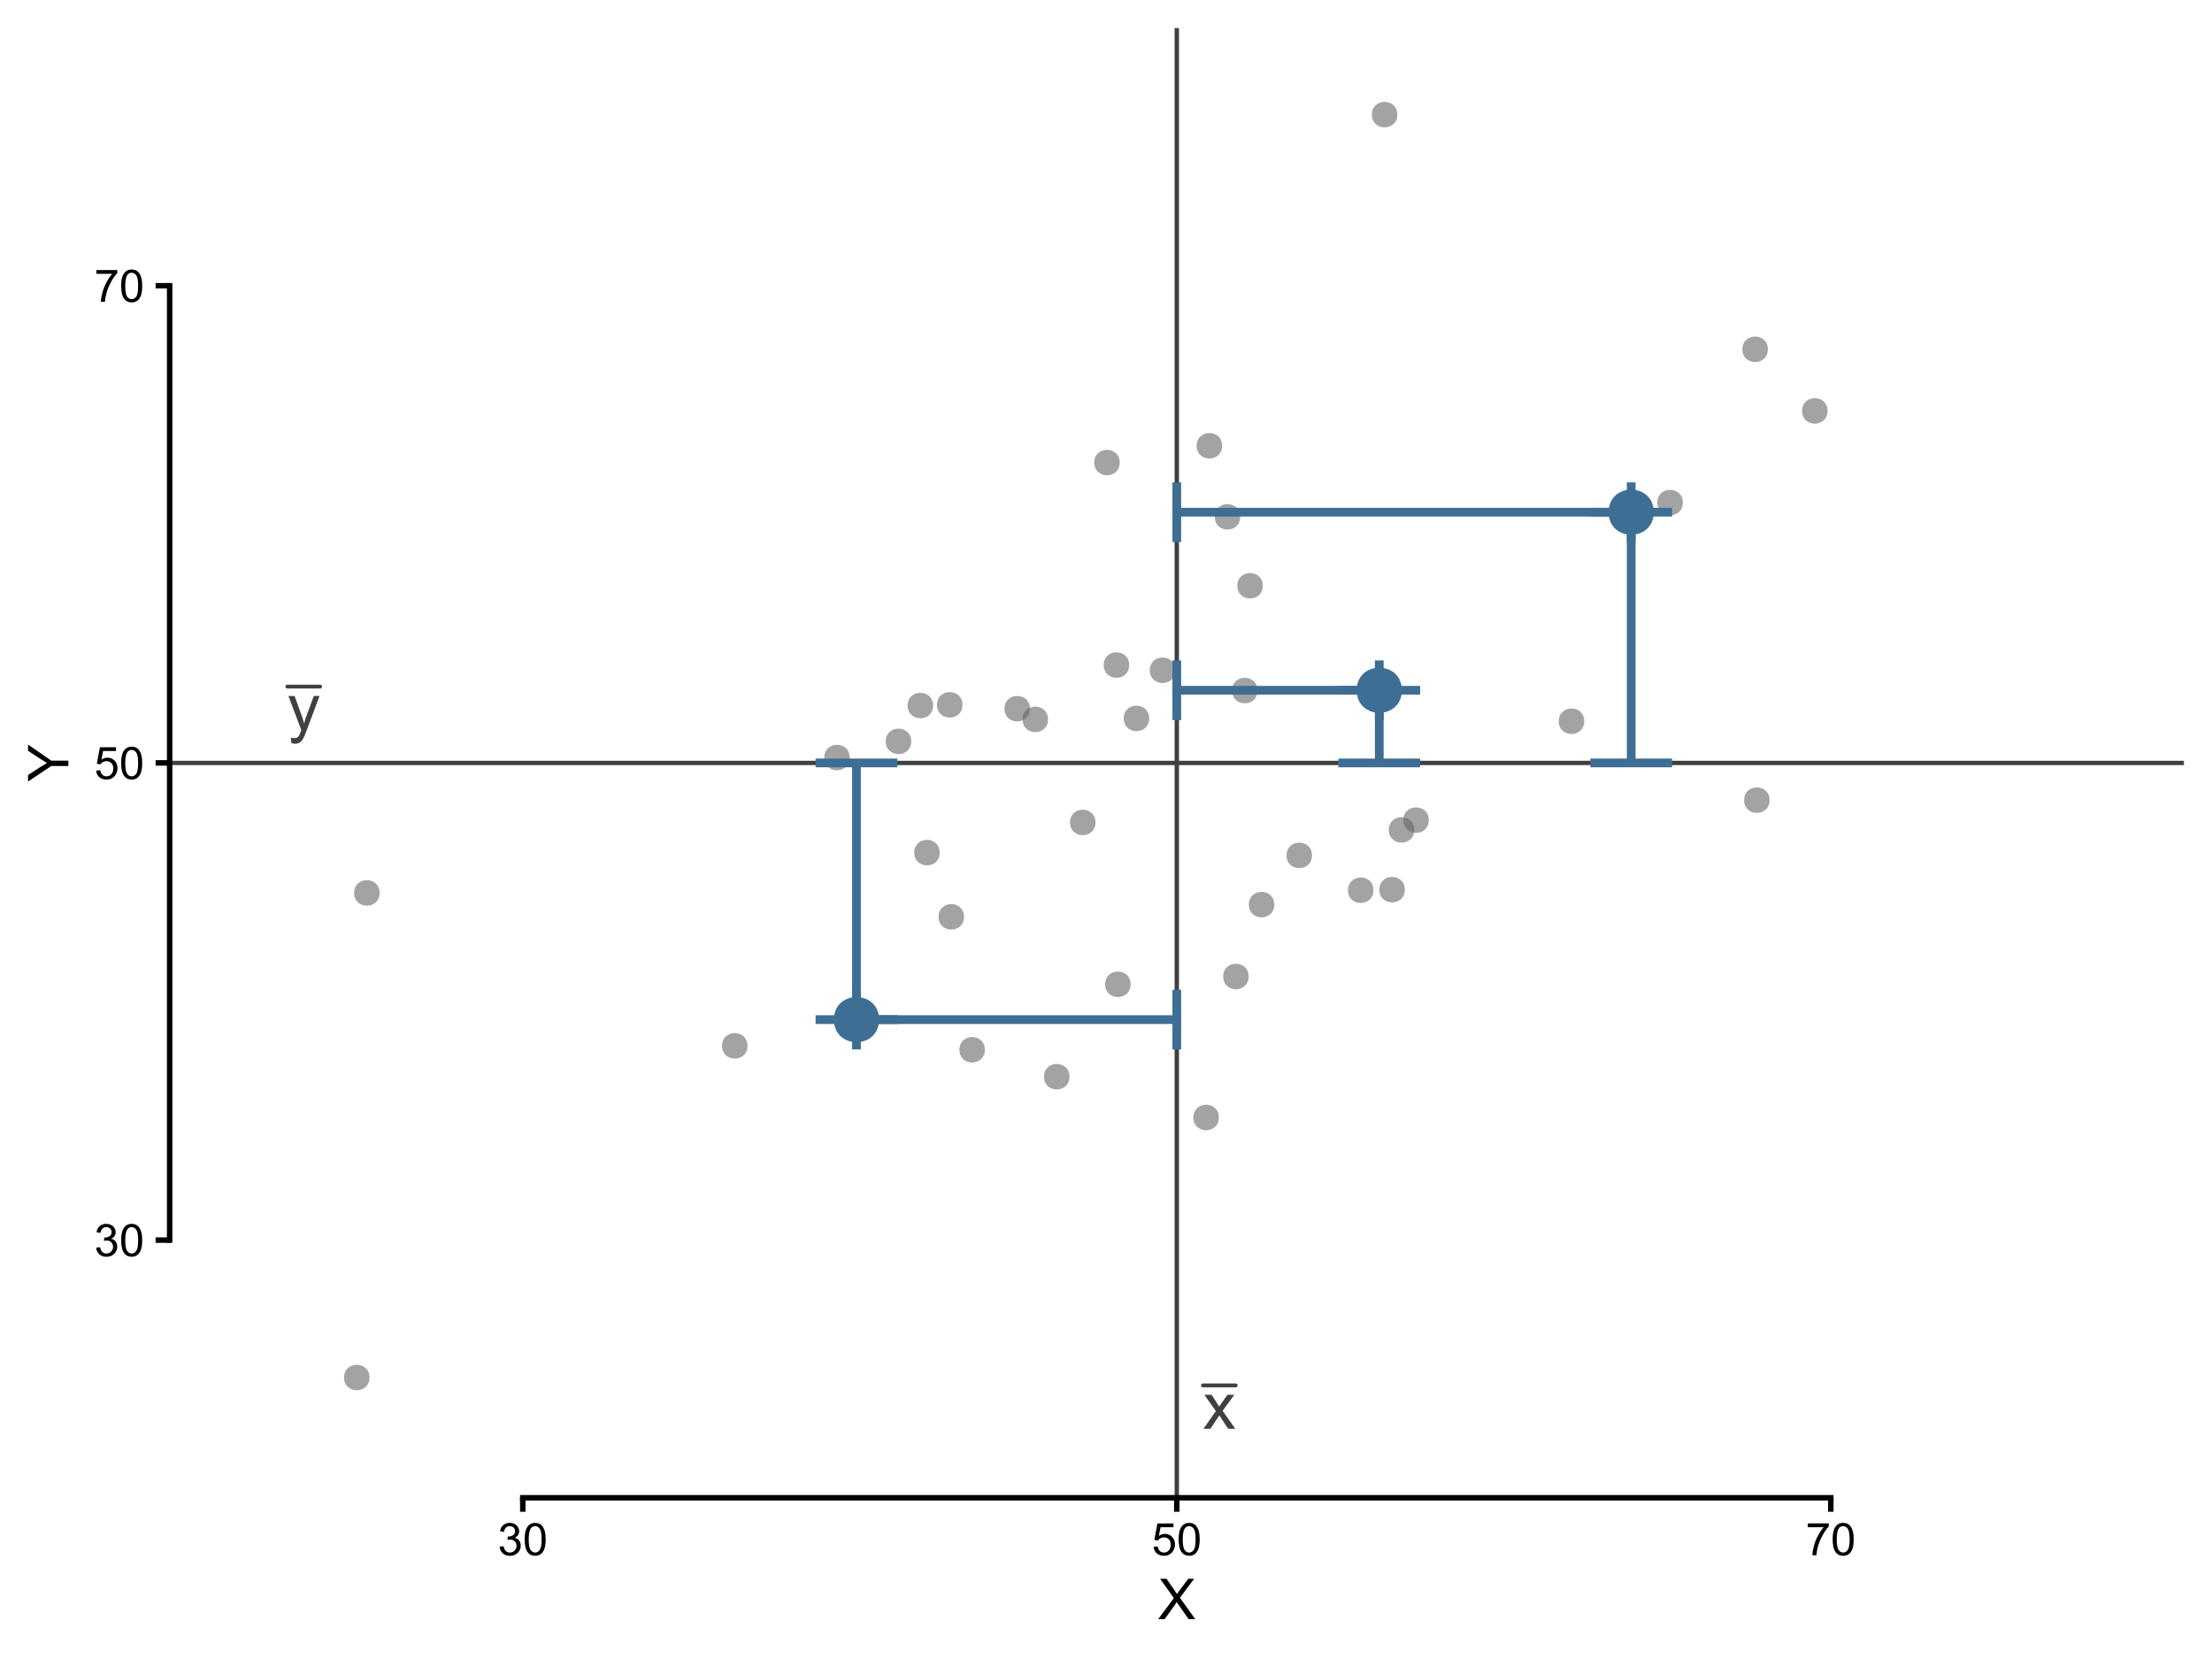
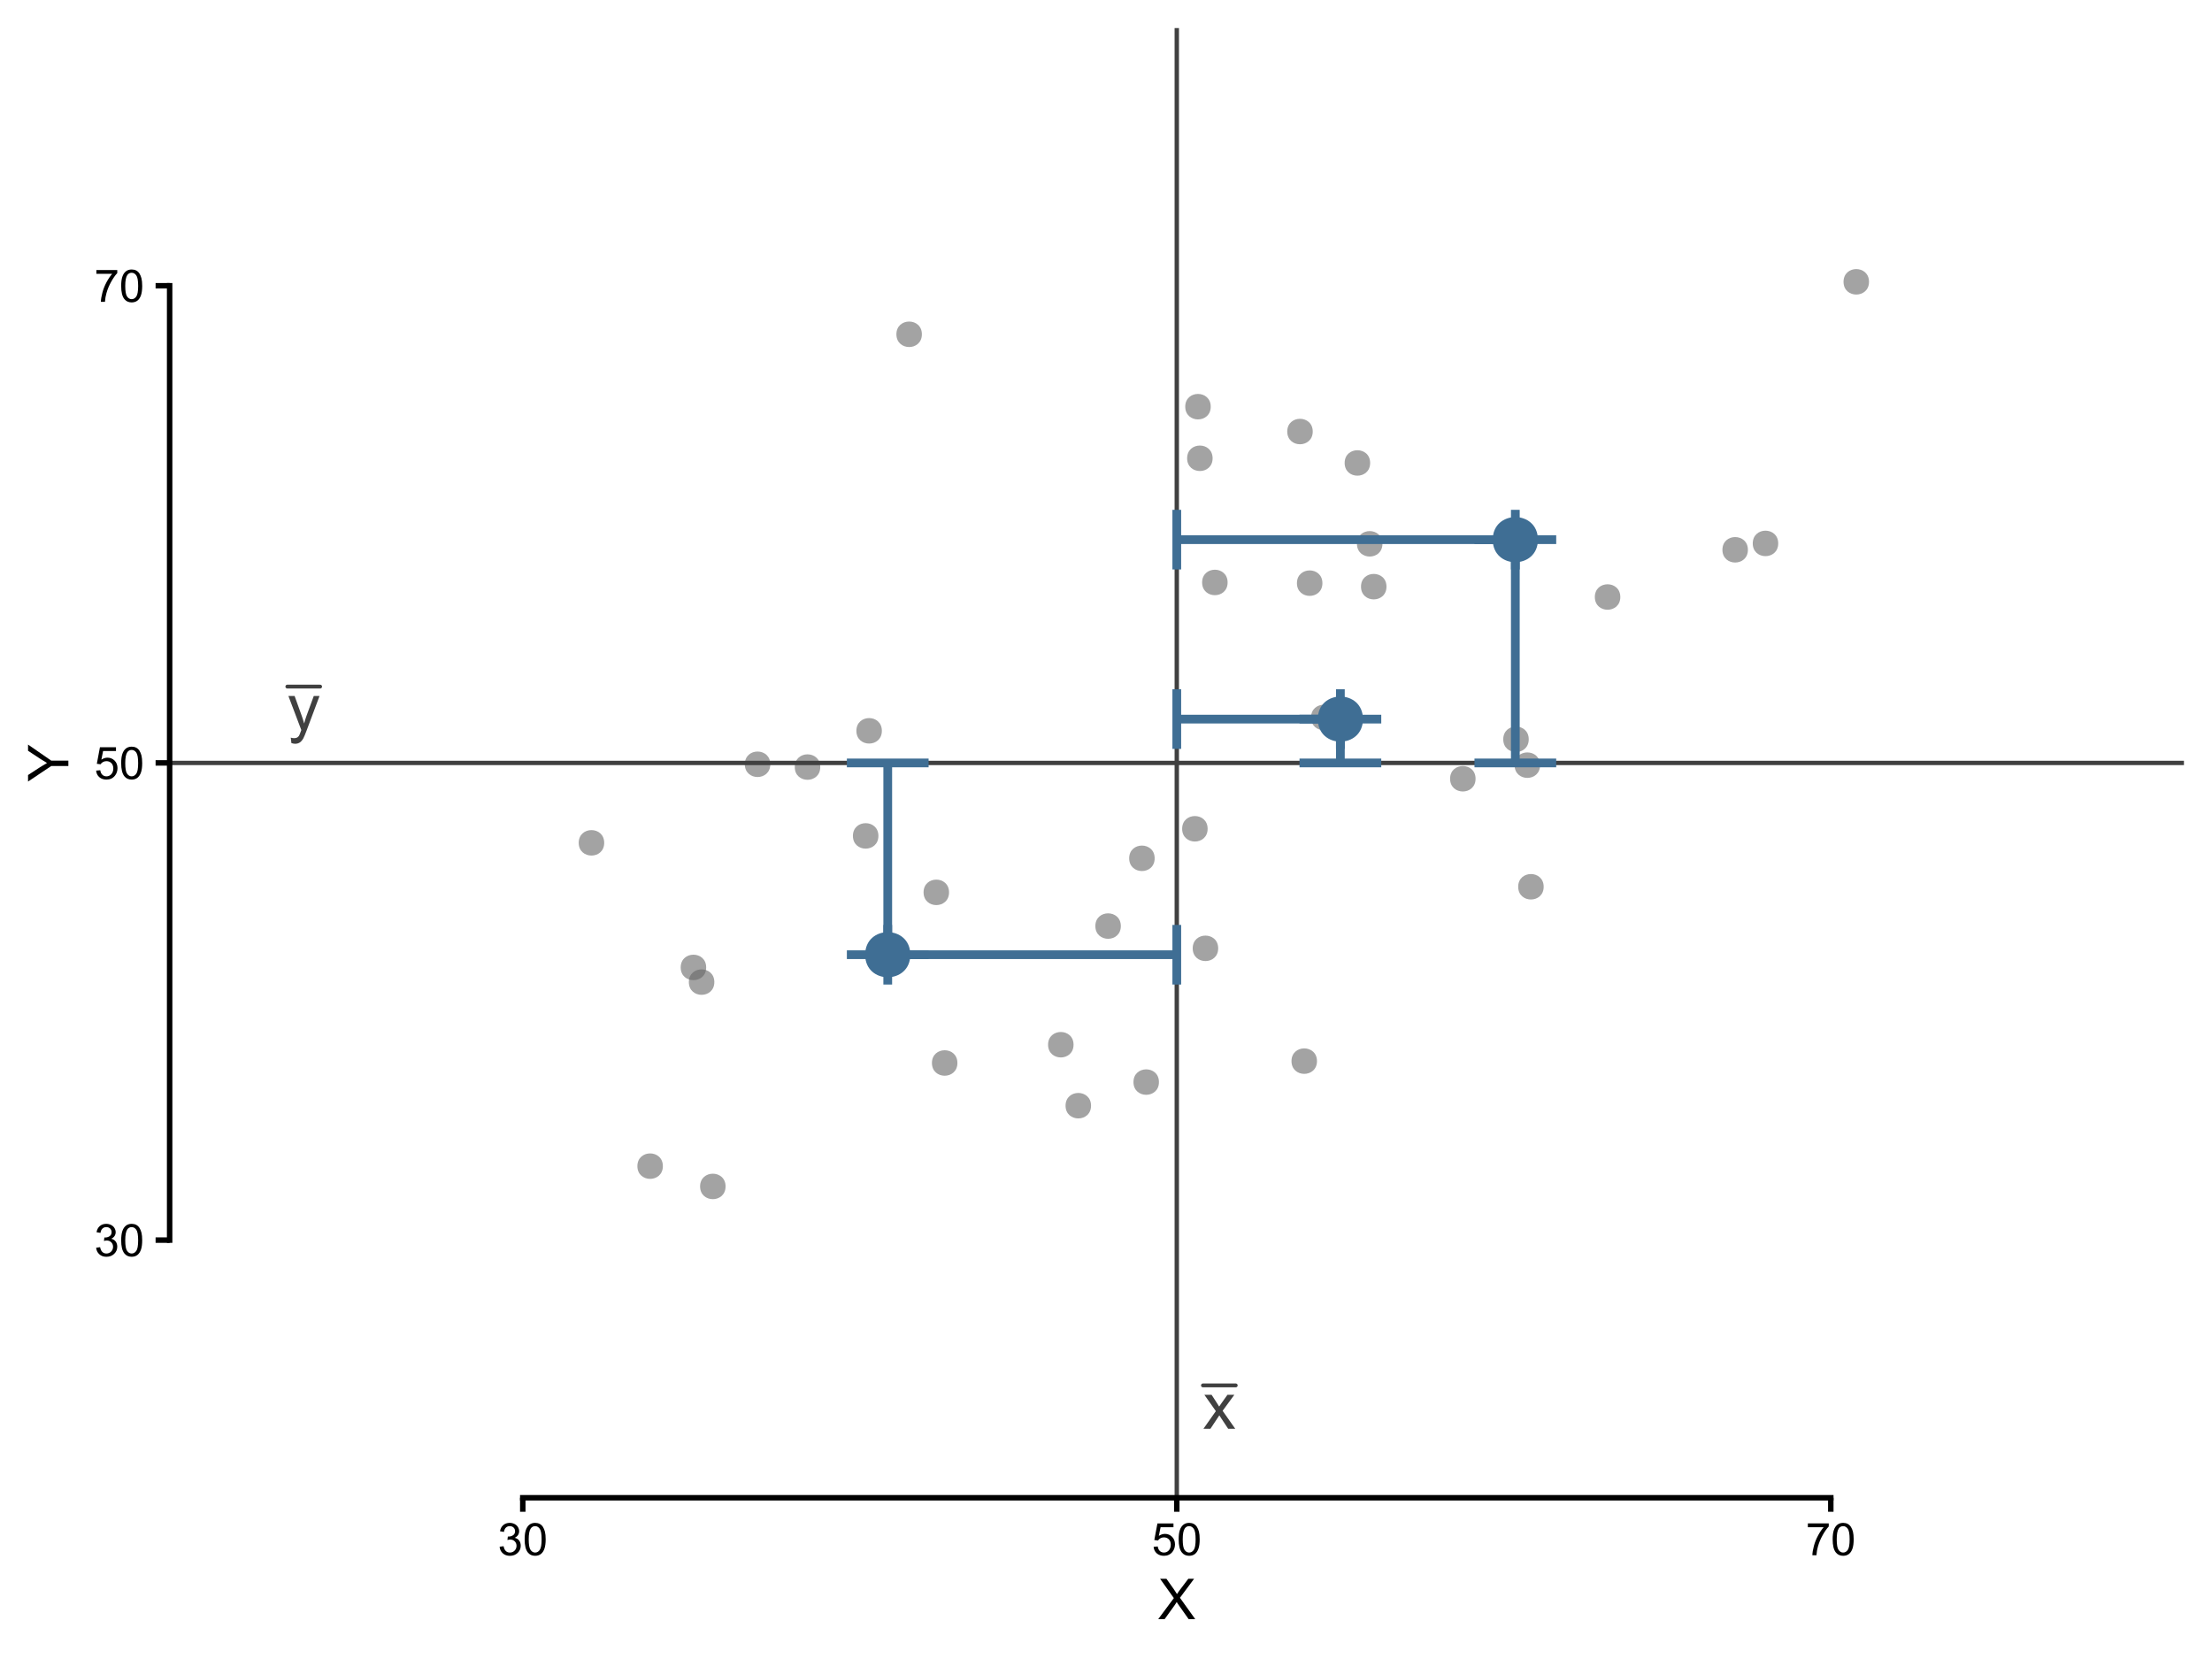
<svg xmlns="http://www.w3.org/2000/svg" xmlns:xlink="http://www.w3.org/1999/xlink" width="432pt" height="324pt" viewBox="0 0 432 324">
  <defs>
    <g>
      <g id="glyph-0-0">
        <path d="M 0.094 0 L 2.52 -3.449 L 0.273 -6.641 L 1.684 -6.641 L 2.699 -5.082 C 2.891 -4.785 3.047 -4.539 3.164 -4.34 C 3.344 -4.609 3.512 -4.852 3.668 -5.07 L 4.789 -6.641 L 6.133 -6.641 L 3.84 -3.512 L 6.309 0 L 4.926 0 L 3.562 -2.062 L 3.199 -2.621 L 1.457 0 Z M 0.094 0 " />
      </g>
      <g id="glyph-0-1">
        <path d="M 0.793 2.559 L 0.668 1.5 C 0.914 1.566 1.129 1.598 1.312 1.602 C 1.562 1.598 1.762 1.559 1.91 1.477 C 2.059 1.391 2.18 1.273 2.281 1.125 C 2.348 1.012 2.465 0.73 2.625 0.289 C 2.645 0.223 2.676 0.133 2.727 0.012 L 0.207 -6.641 L 1.418 -6.641 L 2.801 -2.793 C 2.98 -2.305 3.141 -1.793 3.281 -1.258 C 3.41 -1.77 3.562 -2.273 3.746 -2.77 L 5.164 -6.641 L 6.289 -6.641 L 3.762 0.113 C 3.488 0.84 3.277 1.344 3.133 1.621 C 2.93 1.988 2.699 2.258 2.445 2.434 C 2.184 2.605 1.875 2.695 1.52 2.695 C 1.301 2.695 1.059 2.648 0.793 2.559 Z M 0.793 2.559 " />
      </g>
      <g id="glyph-1-0">
        <path d="M 0.371 -1.664 L 1.145 -1.766 C 1.23 -1.324 1.383 -1.008 1.598 -0.816 C 1.809 -0.621 2.066 -0.527 2.375 -0.527 C 2.734 -0.527 3.043 -0.652 3.297 -0.906 C 3.547 -1.156 3.672 -1.469 3.676 -1.844 C 3.672 -2.195 3.555 -2.488 3.324 -2.719 C 3.09 -2.949 2.797 -3.062 2.441 -3.066 C 2.293 -3.062 2.109 -3.035 1.895 -2.98 L 1.98 -3.66 C 2.031 -3.652 2.07 -3.648 2.105 -3.652 C 2.434 -3.648 2.73 -3.734 2.996 -3.91 C 3.254 -4.078 3.387 -4.344 3.391 -4.703 C 3.387 -4.984 3.289 -5.219 3.102 -5.406 C 2.906 -5.59 2.66 -5.684 2.359 -5.688 C 2.055 -5.684 1.805 -5.59 1.605 -5.402 C 1.402 -5.215 1.273 -4.93 1.219 -4.555 L 0.445 -4.691 C 0.539 -5.207 0.754 -5.609 1.09 -5.895 C 1.426 -6.18 1.844 -6.32 2.344 -6.324 C 2.688 -6.32 3.004 -6.246 3.293 -6.102 C 3.582 -5.953 3.801 -5.754 3.953 -5.5 C 4.105 -5.242 4.184 -4.973 4.184 -4.688 C 4.184 -4.414 4.109 -4.164 3.965 -3.945 C 3.816 -3.719 3.602 -3.543 3.316 -3.41 C 3.688 -3.324 3.977 -3.145 4.184 -2.875 C 4.391 -2.602 4.492 -2.262 4.496 -1.859 C 4.492 -1.305 4.293 -0.84 3.895 -0.461 C 3.492 -0.078 2.984 0.109 2.371 0.113 C 1.816 0.109 1.355 -0.051 0.992 -0.379 C 0.625 -0.707 0.418 -1.137 0.371 -1.664 Z M 0.371 -1.664 " />
      </g>
      <g id="glyph-1-1">
        <path d="M 0.367 -3.105 C 0.363 -3.848 0.438 -4.445 0.594 -4.902 C 0.742 -5.355 0.973 -5.707 1.277 -5.953 C 1.578 -6.199 1.957 -6.32 2.418 -6.324 C 2.754 -6.32 3.051 -6.254 3.309 -6.121 C 3.562 -5.984 3.773 -5.789 3.938 -5.531 C 4.102 -5.273 4.23 -4.961 4.328 -4.594 C 4.422 -4.227 4.469 -3.73 4.473 -3.105 C 4.469 -2.367 4.395 -1.77 4.242 -1.316 C 4.09 -0.859 3.863 -0.508 3.562 -0.262 C 3.258 -0.016 2.875 0.105 2.418 0.109 C 1.809 0.105 1.332 -0.109 0.988 -0.547 C 0.57 -1.066 0.363 -1.922 0.367 -3.105 Z M 1.16 -3.105 C 1.16 -2.07 1.281 -1.379 1.523 -1.039 C 1.766 -0.695 2.062 -0.527 2.418 -0.527 C 2.773 -0.527 3.074 -0.699 3.316 -1.043 C 3.559 -1.387 3.68 -2.074 3.68 -3.105 C 3.68 -4.145 3.559 -4.832 3.316 -5.172 C 3.074 -5.512 2.77 -5.684 2.41 -5.684 C 2.051 -5.684 1.77 -5.531 1.559 -5.234 C 1.293 -4.844 1.16 -4.137 1.16 -3.105 Z M 1.16 -3.105 " />
      </g>
      <g id="glyph-1-2">
        <path d="M 0.367 -1.648 L 1.176 -1.719 C 1.234 -1.32 1.375 -1.023 1.594 -0.824 C 1.812 -0.625 2.078 -0.527 2.391 -0.527 C 2.762 -0.527 3.074 -0.668 3.336 -0.949 C 3.59 -1.23 3.719 -1.602 3.723 -2.066 C 3.719 -2.504 3.594 -2.852 3.348 -3.109 C 3.098 -3.363 2.773 -3.492 2.375 -3.492 C 2.125 -3.492 1.902 -3.434 1.703 -3.32 C 1.5 -3.207 1.344 -3.062 1.23 -2.883 L 0.504 -2.977 L 1.113 -6.215 L 4.246 -6.215 L 4.246 -5.473 L 1.73 -5.473 L 1.391 -3.781 C 1.766 -4.039 2.164 -4.172 2.582 -4.176 C 3.129 -4.172 3.594 -3.98 3.973 -3.605 C 4.352 -3.223 4.539 -2.734 4.543 -2.137 C 4.539 -1.562 4.375 -1.07 4.043 -0.656 C 3.637 -0.148 3.086 0.105 2.391 0.109 C 1.816 0.105 1.348 -0.051 0.984 -0.371 C 0.621 -0.691 0.414 -1.117 0.367 -1.648 Z M 0.367 -1.648 " />
      </g>
      <g id="glyph-1-3">
        <path d="M 0.418 -5.473 L 0.418 -6.219 L 4.496 -6.219 L 4.496 -5.617 C 4.09 -5.188 3.691 -4.621 3.301 -3.914 C 2.902 -3.203 2.602 -2.473 2.391 -1.73 C 2.234 -1.199 2.133 -0.625 2.094 0 L 1.297 0 C 1.305 -0.492 1.402 -1.09 1.59 -1.793 C 1.773 -2.496 2.043 -3.172 2.391 -3.824 C 2.738 -4.477 3.109 -5.027 3.504 -5.473 Z M 0.418 -5.473 " />
      </g>
      <g id="glyph-2-0">
        <path d="M 0.047 0 L 3.094 -4.102 L 0.406 -7.875 L 1.648 -7.875 L 3.078 -5.855 C 3.371 -5.434 3.582 -5.113 3.711 -4.887 C 3.883 -5.172 4.094 -5.469 4.336 -5.785 L 5.918 -7.875 L 7.051 -7.875 L 4.285 -4.164 L 7.266 0 L 5.977 0 L 3.996 -2.809 C 3.883 -2.965 3.766 -3.141 3.652 -3.336 C 3.473 -3.047 3.348 -2.852 3.277 -2.746 L 1.301 0 Z M 0.047 0 " />
      </g>
      <g id="glyph-3-0">
        <path d="M 0 -3.066 L -3.336 -3.066 L -7.875 -0.031 L -7.875 -1.301 L -5.5 -2.852 C -5.055 -3.137 -4.609 -3.402 -4.168 -3.652 C -4.574 -3.887 -5.039 -4.176 -5.559 -4.512 L -7.875 -6.039 L -7.875 -7.25 L -3.336 -4.109 L 0 -4.109 Z M 0 -3.066 " />
      </g>
    </g>
    <clipPath id="clip-0">
      <path clip-rule="nonzero" d="M 33.129 5.48 L 426.523 5.48 L 426.523 292.512 L 33.129 292.512 Z M 33.129 5.48 " />
    </clipPath>
    <clipPath id="clip-1">
      <path clip-rule="nonzero" d="M 229 5.48 L 231 5.48 L 231 292.512 L 229 292.512 Z M 229 5.48 " />
    </clipPath>
    <clipPath id="clip-2">
      <path clip-rule="nonzero" d="M 33.129 148 L 426.523 148 L 426.523 150 L 33.129 150 Z M 33.129 148 " />
    </clipPath>
  </defs>
  <rect x="-43.2" y="-32.4" width="518.4" height="388.8" fill="rgb(100%, 100%, 100%)" fill-opacity="1" />
  <rect x="-43.2" y="-32.4" width="518.4" height="388.8" fill="rgb(100%, 100%, 100%)" fill-opacity="1" />
  <path fill="none" stroke-width="1.067" stroke-linecap="round" stroke-linejoin="round" stroke="rgb(100%, 100%, 100%)" stroke-opacity="1" stroke-miterlimit="10" d="M 0 324 L 432 324 L 432 0 L 0 0 Z M 0 324 " />
  <g clip-path="url(#clip-0)">
    <path fill-rule="nonzero" fill="rgb(100%, 100%, 100%)" fill-opacity="1" d="M 33.129 292.508 L 426.523 292.508 L 426.523 5.477 L 33.129 5.477 Z M 33.129 292.508 " />
  </g>
-   <path fill-rule="nonzero" fill="rgb(40%, 40%, 40%)" fill-opacity="0.6" d="M 268.234 173.863 C 268.234 177.18 263.258 177.18 263.258 173.863 C 263.258 170.547 268.234 170.547 268.234 173.863 " />
-   <path fill-rule="nonzero" fill="rgb(40%, 40%, 40%)" fill-opacity="0.6" d="M 165.949 147.949 C 165.949 151.266 160.973 151.266 160.973 147.949 C 160.973 144.633 165.949 144.633 165.949 147.949 " />
-   <path fill-rule="nonzero" fill="rgb(40%, 40%, 40%)" fill-opacity="0.6" d="M 243.859 190.707 C 243.859 194.027 238.883 194.027 238.883 190.707 C 238.883 187.391 243.859 187.391 243.859 190.707 " />
-   <path fill-rule="nonzero" fill="rgb(40%, 40%, 40%)" fill-opacity="0.6" d="M 229.543 130.902 C 229.543 134.223 224.566 134.223 224.566 130.902 C 224.566 127.586 229.543 127.586 229.543 130.902 " />
-   <path fill-rule="nonzero" fill="rgb(40%, 40%, 40%)" fill-opacity="0.6" d="M 192.348 205.02 C 192.348 208.34 187.371 208.34 187.371 205.02 C 187.371 201.703 192.348 201.703 192.348 205.02 " />
-   <path fill-rule="nonzero" fill="rgb(40%, 40%, 40%)" fill-opacity="0.6" d="M 74.137 174.383 C 74.137 177.699 69.16 177.699 69.16 174.383 C 69.16 171.062 74.137 171.062 74.137 174.383 " />
-   <path fill-rule="nonzero" fill="rgb(40%, 40%, 40%)" fill-opacity="0.6" d="M 187.969 137.652 C 187.969 140.973 182.992 140.973 182.992 137.652 C 182.992 134.336 187.969 134.336 187.969 137.652 " />
-   <path fill-rule="nonzero" fill="rgb(40%, 40%, 40%)" fill-opacity="0.6" d="M 169.754 199.129 C 169.754 202.445 164.777 202.445 164.777 199.129 C 164.777 195.812 169.754 195.812 169.754 199.129 " />
-   <path fill-rule="nonzero" fill="rgb(40%, 40%, 40%)" fill-opacity="0.6" d="M 242.219 100.934 C 242.219 104.25 237.242 104.25 237.242 100.934 C 237.242 97.617 242.219 97.617 242.219 100.934 " />
-   <path fill-rule="nonzero" fill="rgb(40%, 40%, 40%)" fill-opacity="0.6" d="M 204.676 140.492 C 204.676 143.809 199.699 143.809 199.699 140.492 C 199.699 137.176 204.676 137.176 204.676 140.492 " />
-   <path fill-rule="nonzero" fill="rgb(40%, 40%, 40%)" fill-opacity="0.6" d="M 208.867 210.281 C 208.867 213.598 203.891 213.598 203.891 210.281 C 203.891 206.961 208.867 206.961 208.867 210.281 " />
-   <path fill-rule="nonzero" fill="rgb(40%, 40%, 40%)" fill-opacity="0.6" d="M 188.27 179.059 C 188.27 182.375 183.293 182.375 183.293 179.059 C 183.293 175.738 188.27 175.738 188.27 179.059 " />
-   <path fill-rule="nonzero" fill="rgb(40%, 40%, 40%)" fill-opacity="0.6" d="M 220.805 192.23 C 220.805 195.551 215.828 195.551 215.828 192.23 C 215.828 188.914 220.805 188.914 220.805 192.23 " />
-   <path fill-rule="nonzero" fill="rgb(40%, 40%, 40%)" fill-opacity="0.6" d="M 220.527 129.883 C 220.527 133.203 215.551 133.203 215.551 129.883 C 215.551 126.566 220.527 126.566 220.527 129.883 " />
-   <path fill-rule="nonzero" fill="rgb(40%, 40%, 40%)" fill-opacity="0.6" d="M 72.168 269.023 C 72.168 272.344 67.191 272.344 67.191 269.023 C 67.191 265.707 72.168 265.707 72.168 269.023 " />
-   <path fill-rule="nonzero" fill="rgb(40%, 40%, 40%)" fill-opacity="0.6" d="M 321.055 100.031 C 321.055 103.348 316.078 103.348 316.078 100.031 C 316.078 96.711 321.055 96.711 321.055 100.031 " />
-   <path fill-rule="nonzero" fill="rgb(40%, 40%, 40%)" fill-opacity="0.6" d="M 274.359 173.75 C 274.359 177.066 269.383 177.066 269.383 173.75 C 269.383 170.434 274.359 170.434 274.359 173.75 " />
-   <path fill-rule="nonzero" fill="rgb(40%, 40%, 40%)" fill-opacity="0.6" d="M 248.867 176.664 C 248.867 179.984 243.891 179.984 243.891 176.664 C 243.891 173.348 248.867 173.348 248.867 176.664 " />
-   <path fill-rule="nonzero" fill="rgb(40%, 40%, 40%)" fill-opacity="0.6" d="M 183.523 166.516 C 183.523 169.832 178.547 169.832 178.547 166.516 C 178.547 163.195 183.523 163.195 183.523 166.516 " />
-   <path fill-rule="nonzero" fill="rgb(40%, 40%, 40%)" fill-opacity="0.6" d="M 279.047 160.168 C 279.047 163.488 274.07 163.488 274.07 160.168 C 274.07 156.852 279.047 156.852 279.047 160.168 " />
-   <path fill-rule="nonzero" fill="rgb(40%, 40%, 40%)" fill-opacity="0.6" d="M 213.949 160.621 C 213.949 163.938 208.973 163.938 208.973 160.621 C 208.973 157.305 213.949 157.305 213.949 160.621 " />
-   <path fill-rule="nonzero" fill="rgb(40%, 40%, 40%)" fill-opacity="0.6" d="M 224.434 140.305 C 224.434 143.621 219.457 143.621 219.457 140.305 C 219.457 136.984 224.434 136.984 224.434 140.305 " />
-   <path fill-rule="nonzero" fill="rgb(40%, 40%, 40%)" fill-opacity="0.6" d="M 145.984 204.254 C 145.984 207.57 141.008 207.57 141.008 204.254 C 141.008 200.934 145.984 200.934 145.984 204.254 " />
-   <path fill-rule="nonzero" fill="rgb(40%, 40%, 40%)" fill-opacity="0.6" d="M 328.652 98.152 C 328.652 101.469 323.676 101.469 323.676 98.152 C 323.676 94.836 328.652 94.836 328.652 98.152 " />
-   <path fill-rule="nonzero" fill="rgb(40%, 40%, 40%)" fill-opacity="0.6" d="M 238.039 218.238 C 238.039 221.555 233.062 221.555 233.062 218.238 C 233.062 214.922 238.039 214.922 238.039 218.238 " />
-   <path fill-rule="nonzero" fill="rgb(40%, 40%, 40%)" fill-opacity="0.6" d="M 356.918 80.25 C 356.918 83.566 351.941 83.566 351.941 80.25 C 351.941 76.93 356.918 76.93 356.918 80.25 " />
-   <path fill-rule="nonzero" fill="rgb(40%, 40%, 40%)" fill-opacity="0.6" d="M 345.598 156.27 C 345.598 159.586 340.621 159.586 340.621 156.27 C 340.621 152.953 345.598 152.953 345.598 156.27 " />
-   <path fill-rule="nonzero" fill="rgb(40%, 40%, 40%)" fill-opacity="0.6" d="M 238.676 87.062 C 238.676 90.379 233.699 90.379 233.699 87.062 C 233.699 83.746 238.676 83.746 238.676 87.062 " />
-   <path fill-rule="nonzero" fill="rgb(40%, 40%, 40%)" fill-opacity="0.6" d="M 276.207 162.078 C 276.207 165.395 271.23 165.395 271.23 162.078 C 271.23 158.758 276.207 158.758 276.207 162.078 " />
-   <path fill-rule="nonzero" fill="rgb(40%, 40%, 40%)" fill-opacity="0.6" d="M 345.258 68.219 C 345.258 71.539 340.281 71.539 340.281 68.219 C 340.281 64.902 345.258 64.902 345.258 68.219 " />
-   <path fill-rule="nonzero" fill="rgb(40%, 40%, 40%)" fill-opacity="0.6" d="M 201.148 138.406 C 201.148 141.727 196.172 141.727 196.172 138.406 C 196.172 135.09 201.148 135.09 201.148 138.406 " />
-   <path fill-rule="nonzero" fill="rgb(40%, 40%, 40%)" fill-opacity="0.6" d="M 245.594 134.859 C 245.594 138.18 240.617 138.18 240.617 134.859 C 240.617 131.543 245.594 131.543 245.594 134.859 " />
-   <path fill-rule="nonzero" fill="rgb(40%, 40%, 40%)" fill-opacity="0.6" d="M 218.68 90.336 C 218.68 93.652 213.703 93.652 213.703 90.336 C 213.703 87.02 218.68 87.02 218.68 90.336 " />
-   <path fill-rule="nonzero" fill="rgb(40%, 40%, 40%)" fill-opacity="0.6" d="M 256.23 167.059 C 256.23 170.375 251.254 170.375 251.254 167.059 C 251.254 163.738 256.23 163.738 256.23 167.059 " />
-   <path fill-rule="nonzero" fill="rgb(40%, 40%, 40%)" fill-opacity="0.6" d="M 246.621 114.402 C 246.621 117.719 241.645 117.719 241.645 114.402 C 241.645 111.082 246.621 111.082 246.621 114.402 " />
-   <path fill-rule="nonzero" fill="rgb(40%, 40%, 40%)" fill-opacity="0.6" d="M 309.398 140.852 C 309.398 144.168 304.422 144.168 304.422 140.852 C 304.422 137.535 309.398 137.535 309.398 140.852 " />
-   <path fill-rule="nonzero" fill="rgb(40%, 40%, 40%)" fill-opacity="0.6" d="M 272.895 22.383 C 272.895 25.699 267.918 25.699 267.918 22.383 C 267.918 19.062 272.895 19.062 272.895 22.383 " />
-   <path fill-rule="nonzero" fill="rgb(40%, 40%, 40%)" fill-opacity="0.6" d="M 177.957 144.789 C 177.957 148.105 172.98 148.105 172.98 144.789 C 172.98 141.473 177.957 141.473 177.957 144.789 " />
-   <path fill-rule="nonzero" fill="rgb(40%, 40%, 40%)" fill-opacity="0.6" d="M 271.855 134.805 C 271.855 138.125 266.879 138.125 266.879 134.805 C 266.879 131.488 271.855 131.488 271.855 134.805 " />
-   <path fill-rule="nonzero" fill="rgb(40%, 40%, 40%)" fill-opacity="0.6" d="M 182.234 137.793 C 182.234 141.109 177.258 141.109 177.258 137.793 C 177.258 134.477 182.234 134.477 182.234 137.793 " />
+   <path fill-rule="nonzero" fill="rgb(40%, 40%, 40%)" fill-opacity="0.6" d="M 160.195 149.809 C 160.195 153.125 155.219 153.125 155.219 149.809 C 155.219 146.488 160.195 146.488 160.195 149.809 " />
+   <path fill-rule="nonzero" fill="rgb(40%, 40%, 40%)" fill-opacity="0.6" d="M 175.863 186.453 C 175.863 189.77 170.887 189.77 170.887 186.453 C 170.887 183.137 175.863 183.137 175.863 186.453 " />
+   <path fill-rule="nonzero" fill="rgb(40%, 40%, 40%)" fill-opacity="0.6" d="M 185.348 174.273 C 185.348 177.594 180.371 177.594 180.371 174.273 C 180.371 170.957 185.348 170.957 185.348 174.273 " />
+   <path fill-rule="nonzero" fill="rgb(40%, 40%, 40%)" fill-opacity="0.6" d="M 270.777 114.57 C 270.777 117.891 265.801 117.891 265.801 114.57 C 265.801 111.254 270.777 111.254 270.777 114.57 " />
+   <path fill-rule="nonzero" fill="rgb(40%, 40%, 40%)" fill-opacity="0.6" d="M 341.363 107.375 C 341.363 110.691 336.387 110.691 336.387 107.375 C 336.387 104.059 341.363 104.059 341.363 107.375 " />
+   <path fill-rule="nonzero" fill="rgb(40%, 40%, 40%)" fill-opacity="0.6" d="M 269.988 106.207 C 269.988 109.523 265.012 109.523 265.012 106.207 C 265.012 102.891 269.988 102.891 269.988 106.207 " />
+   <path fill-rule="nonzero" fill="rgb(40%, 40%, 40%)" fill-opacity="0.6" d="M 150.438 149.262 C 150.438 152.582 145.461 152.582 145.461 149.262 C 145.461 145.945 150.438 145.945 150.438 149.262 " />
+   <path fill-rule="nonzero" fill="rgb(40%, 40%, 40%)" fill-opacity="0.6" d="M 180.043 65.285 C 180.043 68.605 175.066 68.605 175.066 65.285 C 175.066 61.969 180.043 61.969 180.043 65.285 " />
+   <path fill-rule="nonzero" fill="rgb(40%, 40%, 40%)" fill-opacity="0.6" d="M 118 164.605 C 118 167.922 113.023 167.922 113.023 164.605 C 113.023 161.285 118 161.285 118 164.605 " />
+   <path fill-rule="nonzero" fill="rgb(40%, 40%, 40%)" fill-opacity="0.6" d="M 172.227 142.73 C 172.227 146.047 167.25 146.047 167.25 142.73 C 167.25 139.41 172.227 139.41 172.227 142.73 " />
+   <path fill-rule="nonzero" fill="rgb(40%, 40%, 40%)" fill-opacity="0.6" d="M 129.457 227.746 C 129.457 231.062 124.48 231.062 124.48 227.746 C 124.48 224.43 129.457 224.43 129.457 227.746 " />
+   <path fill-rule="nonzero" fill="rgb(40%, 40%, 40%)" fill-opacity="0.6" d="M 186.98 207.598 C 186.98 210.918 182.004 210.918 182.004 207.598 C 182.004 204.281 186.98 204.281 186.98 207.598 " />
+   <path fill-rule="nonzero" fill="rgb(40%, 40%, 40%)" fill-opacity="0.6" d="M 258.266 113.891 C 258.266 117.207 253.289 117.207 253.289 113.891 C 253.289 110.57 258.266 110.57 258.266 113.891 " />
+   <path fill-rule="nonzero" fill="rgb(40%, 40%, 40%)" fill-opacity="0.6" d="M 301.477 173.184 C 301.477 176.504 296.5 176.504 296.5 173.184 C 296.5 169.867 301.477 169.867 301.477 173.184 " />
+   <path fill-rule="nonzero" fill="rgb(40%, 40%, 40%)" fill-opacity="0.6" d="M 209.664 204.031 C 209.664 207.348 204.688 207.348 204.688 204.031 C 204.688 200.715 209.664 200.715 209.664 204.031 " />
+   <path fill-rule="nonzero" fill="rgb(40%, 40%, 40%)" fill-opacity="0.6" d="M 137.914 188.938 C 137.914 192.254 132.938 192.254 132.938 188.938 C 132.938 185.617 137.914 185.617 137.914 188.938 " />
+   <path fill-rule="nonzero" fill="rgb(40%, 40%, 40%)" fill-opacity="0.6" d="M 288.176 152.086 C 288.176 155.406 283.199 155.406 283.199 152.086 C 283.199 148.77 288.176 148.77 288.176 152.086 " />
+   <path fill-rule="nonzero" fill="rgb(40%, 40%, 40%)" fill-opacity="0.6" d="M 226.34 211.328 C 226.34 214.645 221.363 214.645 221.363 211.328 C 221.363 208.012 226.34 208.012 226.34 211.328 " />
+   <path fill-rule="nonzero" fill="rgb(40%, 40%, 40%)" fill-opacity="0.6" d="M 225.504 167.625 C 225.504 170.945 220.527 170.945 220.527 167.625 C 220.527 164.309 225.504 164.309 225.504 167.625 " />
+   <path fill-rule="nonzero" fill="rgb(40%, 40%, 40%)" fill-opacity="0.6" d="M 365.016 55.039 C 365.016 58.355 360.039 58.355 360.039 55.039 C 360.039 51.719 365.016 51.719 365.016 55.039 " />
+   <path fill-rule="nonzero" fill="rgb(40%, 40%, 40%)" fill-opacity="0.6" d="M 298.43 105.395 C 298.43 108.715 293.453 108.715 293.453 105.395 C 293.453 102.078 298.43 102.078 298.43 105.395 " />
+   <path fill-rule="nonzero" fill="rgb(40%, 40%, 40%)" fill-opacity="0.6" d="M 235.848 161.863 C 235.848 165.18 230.871 165.18 230.871 161.863 C 230.871 158.543 235.848 158.543 235.848 161.863 " />
+   <path fill-rule="nonzero" fill="rgb(40%, 40%, 40%)" fill-opacity="0.6" d="M 237.91 185.207 C 237.91 188.527 232.934 188.527 232.934 185.207 C 232.934 181.891 237.91 181.891 237.91 185.207 " />
+   <path fill-rule="nonzero" fill="rgb(40%, 40%, 40%)" fill-opacity="0.6" d="M 141.703 231.707 C 141.703 235.027 136.727 235.027 136.727 231.707 C 136.727 228.391 141.703 228.391 141.703 231.707 " />
+   <path fill-rule="nonzero" fill="rgb(40%, 40%, 40%)" fill-opacity="0.6" d="M 298.559 144.383 C 298.559 147.703 293.582 147.703 293.582 144.383 C 293.582 141.066 298.559 141.066 298.559 144.383 " />
+   <path fill-rule="nonzero" fill="rgb(40%, 40%, 40%)" fill-opacity="0.6" d="M 316.445 116.598 C 316.445 119.914 311.469 119.914 311.469 116.598 C 311.469 113.277 316.445 113.277 316.445 116.598 " />
+   <path fill-rule="nonzero" fill="rgb(40%, 40%, 40%)" fill-opacity="0.6" d="M 139.508 191.801 C 139.508 195.121 134.531 195.121 134.531 191.801 C 134.531 188.484 139.508 188.484 139.508 191.801 " />
+   <path fill-rule="nonzero" fill="rgb(40%, 40%, 40%)" fill-opacity="0.6" d="M 239.75 113.754 C 239.75 117.07 234.773 117.07 234.773 113.754 C 234.773 110.434 239.75 110.434 239.75 113.754 " />
+   <path fill-rule="nonzero" fill="rgb(40%, 40%, 40%)" fill-opacity="0.6" d="M 236.453 79.422 C 236.453 82.742 231.477 82.742 231.477 79.422 C 231.477 76.105 236.453 76.105 236.453 79.422 " />
+   <path fill-rule="nonzero" fill="rgb(40%, 40%, 40%)" fill-opacity="0.6" d="M 264.262 140.438 C 264.262 143.758 259.285 143.758 259.285 140.438 C 259.285 137.121 264.262 137.121 264.262 140.438 " />
+   <path fill-rule="nonzero" fill="rgb(40%, 40%, 40%)" fill-opacity="0.6" d="M 347.285 106.129 C 347.285 109.445 342.309 109.445 342.309 106.129 C 342.309 102.809 347.285 102.809 347.285 106.129 " />
+   <path fill-rule="nonzero" fill="rgb(40%, 40%, 40%)" fill-opacity="0.6" d="M 300.773 149.434 C 300.773 152.754 295.797 152.754 295.797 149.434 C 295.797 146.117 300.773 146.117 300.773 149.434 " />
+   <path fill-rule="nonzero" fill="rgb(40%, 40%, 40%)" fill-opacity="0.6" d="M 213.078 215.938 C 213.078 219.258 208.102 219.258 208.102 215.938 C 208.102 212.621 213.078 212.621 213.078 215.938 " />
+   <path fill-rule="nonzero" fill="rgb(40%, 40%, 40%)" fill-opacity="0.6" d="M 256.375 84.277 C 256.375 87.594 251.398 87.594 251.398 84.277 C 251.398 80.961 256.375 80.961 256.375 84.277 " />
+   <path fill-rule="nonzero" fill="rgb(40%, 40%, 40%)" fill-opacity="0.6" d="M 267.586 90.414 C 267.586 93.73 262.609 93.73 262.609 90.414 C 262.609 87.098 267.586 87.098 267.586 90.414 " />
+   <path fill-rule="nonzero" fill="rgb(40%, 40%, 40%)" fill-opacity="0.6" d="M 171.551 163.25 C 171.551 166.566 166.574 166.566 166.574 163.25 C 166.574 159.934 171.551 159.934 171.551 163.25 " />
+   <path fill-rule="nonzero" fill="rgb(40%, 40%, 40%)" fill-opacity="0.6" d="M 261.02 140.121 C 261.02 143.438 256.043 143.438 256.043 140.121 C 256.043 136.801 261.02 136.801 261.02 140.121 " />
+   <path fill-rule="nonzero" fill="rgb(40%, 40%, 40%)" fill-opacity="0.6" d="M 257.203 207.234 C 257.203 210.555 252.227 210.555 252.227 207.234 C 252.227 203.918 257.203 203.918 257.203 207.234 " />
+   <path fill-rule="nonzero" fill="rgb(40%, 40%, 40%)" fill-opacity="0.6" d="M 236.82 89.504 C 236.82 92.82 231.844 92.82 231.844 89.504 C 231.844 86.184 236.82 86.184 236.82 89.504 " />
+   <path fill-rule="nonzero" fill="rgb(40%, 40%, 40%)" fill-opacity="0.6" d="M 218.898 180.859 C 218.898 184.176 213.922 184.176 213.922 180.859 C 213.922 177.543 218.898 177.543 218.898 180.859 " />
  <g clip-path="url(#clip-1)">
    <path fill="none" stroke-width="0.854" stroke-linecap="butt" stroke-linejoin="round" stroke="rgb(25.098%, 25.098%, 25.098%)" stroke-opacity="1" stroke-miterlimit="10" d="M 229.824 292.508 L 229.824 5.48 " />
  </g>
  <g clip-path="url(#clip-2)">
    <path fill="none" stroke-width="0.854" stroke-linecap="butt" stroke-linejoin="round" stroke="rgb(25.098%, 25.098%, 25.098%)" stroke-opacity="1" stroke-miterlimit="10" d="M 33.129 148.996 L 426.52 148.996 " />
  </g>
  <g fill="rgb(25.098%, 25.098%, 25.098%)" fill-opacity="1">
    <use xlink:href="#glyph-0-0" x="234.934" y="279.039" />
  </g>
  <path fill="none" stroke-width="0.75" stroke-linecap="round" stroke-linejoin="round" stroke="rgb(25.098%, 25.098%, 25.098%)" stroke-opacity="1" stroke-miterlimit="10" d="M 234.934 270.566 L 241.336 270.566 " />
  <g fill="rgb(25.098%, 25.098%, 25.098%)" fill-opacity="1">
    <use xlink:href="#glyph-0-1" x="56.117" y="142.562" />
  </g>
  <path fill="none" stroke-width="0.75" stroke-linecap="round" stroke-linejoin="round" stroke="rgb(25.098%, 25.098%, 25.098%)" stroke-opacity="1" stroke-miterlimit="10" d="M 56.117 134.09 L 62.52 134.09 " />
-   <path fill="none" stroke-width="1.707" stroke-linecap="butt" stroke-linejoin="round" stroke="rgb(24.706%, 43.137%, 58.039%)" stroke-opacity="1" stroke-miterlimit="10" d="M 229.824 204.953 L 229.824 193.305 " />
-   <path fill="none" stroke-width="1.707" stroke-linecap="butt" stroke-linejoin="round" stroke="rgb(24.706%, 43.137%, 58.039%)" stroke-opacity="1" stroke-miterlimit="10" d="M 229.824 199.129 L 167.266 199.129 " />
-   <path fill="none" stroke-width="1.707" stroke-linecap="butt" stroke-linejoin="round" stroke="rgb(24.706%, 43.137%, 58.039%)" stroke-opacity="1" stroke-miterlimit="10" d="M 167.266 204.953 L 167.266 193.305 " />
-   <path fill="none" stroke-width="1.707" stroke-linecap="butt" stroke-linejoin="round" stroke="rgb(24.706%, 43.137%, 58.039%)" stroke-opacity="1" stroke-miterlimit="10" d="M 318.566 105.855 L 318.566 94.207 " />
-   <path fill="none" stroke-width="1.707" stroke-linecap="butt" stroke-linejoin="round" stroke="rgb(24.706%, 43.137%, 58.039%)" stroke-opacity="1" stroke-miterlimit="10" d="M 318.566 100.031 L 229.824 100.031 " />
-   <path fill="none" stroke-width="1.707" stroke-linecap="butt" stroke-linejoin="round" stroke="rgb(24.706%, 43.137%, 58.039%)" stroke-opacity="1" stroke-miterlimit="10" d="M 229.824 105.855 L 229.824 94.207 " />
-   <path fill="none" stroke-width="1.707" stroke-linecap="butt" stroke-linejoin="round" stroke="rgb(24.706%, 43.137%, 58.039%)" stroke-opacity="1" stroke-miterlimit="10" d="M 269.367 140.633 L 269.367 128.98 " />
-   <path fill="none" stroke-width="1.707" stroke-linecap="butt" stroke-linejoin="round" stroke="rgb(24.706%, 43.137%, 58.039%)" stroke-opacity="1" stroke-miterlimit="10" d="M 269.367 134.805 L 229.824 134.805 " />
-   <path fill="none" stroke-width="1.707" stroke-linecap="butt" stroke-linejoin="round" stroke="rgb(24.706%, 43.137%, 58.039%)" stroke-opacity="1" stroke-miterlimit="10" d="M 229.824 140.633 L 229.824 128.98 " />
-   <path fill="none" stroke-width="1.707" stroke-linecap="butt" stroke-linejoin="round" stroke="rgb(24.706%, 43.137%, 58.039%)" stroke-opacity="1" stroke-miterlimit="10" d="M 159.285 148.996 L 175.25 148.996 " />
-   <path fill="none" stroke-width="1.707" stroke-linecap="butt" stroke-linejoin="round" stroke="rgb(24.706%, 43.137%, 58.039%)" stroke-opacity="1" stroke-miterlimit="10" d="M 167.266 148.996 L 167.266 199.129 " />
-   <path fill="none" stroke-width="1.707" stroke-linecap="butt" stroke-linejoin="round" stroke="rgb(24.706%, 43.137%, 58.039%)" stroke-opacity="1" stroke-miterlimit="10" d="M 159.285 199.129 L 175.25 199.129 " />
-   <path fill="none" stroke-width="1.707" stroke-linecap="butt" stroke-linejoin="round" stroke="rgb(24.706%, 43.137%, 58.039%)" stroke-opacity="1" stroke-miterlimit="10" d="M 310.586 100.031 L 326.551 100.031 " />
-   <path fill="none" stroke-width="1.707" stroke-linecap="butt" stroke-linejoin="round" stroke="rgb(24.706%, 43.137%, 58.039%)" stroke-opacity="1" stroke-miterlimit="10" d="M 318.566 100.031 L 318.566 148.996 " />
-   <path fill="none" stroke-width="1.707" stroke-linecap="butt" stroke-linejoin="round" stroke="rgb(24.706%, 43.137%, 58.039%)" stroke-opacity="1" stroke-miterlimit="10" d="M 310.586 148.996 L 326.551 148.996 " />
-   <path fill="none" stroke-width="1.707" stroke-linecap="butt" stroke-linejoin="round" stroke="rgb(24.706%, 43.137%, 58.039%)" stroke-opacity="1" stroke-miterlimit="10" d="M 261.387 134.805 L 277.352 134.805 " />
-   <path fill="none" stroke-width="1.707" stroke-linecap="butt" stroke-linejoin="round" stroke="rgb(24.706%, 43.137%, 58.039%)" stroke-opacity="1" stroke-miterlimit="10" d="M 269.367 134.805 L 269.367 148.996 " />
-   <path fill="none" stroke-width="1.707" stroke-linecap="butt" stroke-linejoin="round" stroke="rgb(24.706%, 43.137%, 58.039%)" stroke-opacity="1" stroke-miterlimit="10" d="M 261.387 148.996 L 277.352 148.996 " />
-   <path fill-rule="nonzero" fill="rgb(24.706%, 43.137%, 58.039%)" fill-opacity="1" d="M 171.676 199.129 C 171.676 205.008 162.859 205.008 162.859 199.129 C 162.859 193.25 171.676 193.25 171.676 199.129 " />
-   <path fill-rule="nonzero" fill="rgb(24.706%, 43.137%, 58.039%)" fill-opacity="1" d="M 322.977 100.031 C 322.977 105.91 314.16 105.91 314.16 100.031 C 314.16 94.152 322.977 94.152 322.977 100.031 " />
-   <path fill-rule="nonzero" fill="rgb(24.706%, 43.137%, 58.039%)" fill-opacity="1" d="M 273.777 134.805 C 273.777 140.684 264.957 140.684 264.957 134.805 C 264.957 128.93 273.777 128.93 273.777 134.805 " />
+   <path fill="none" stroke-width="1.707" stroke-linecap="butt" stroke-linejoin="round" stroke="rgb(24.706%, 43.137%, 58.039%)" stroke-opacity="1" stroke-miterlimit="10" d="M 229.824 192.277 L 229.824 180.629 " />
+   <path fill="none" stroke-width="1.707" stroke-linecap="butt" stroke-linejoin="round" stroke="rgb(24.706%, 43.137%, 58.039%)" stroke-opacity="1" stroke-miterlimit="10" d="M 229.824 186.453 L 173.375 186.453 " />
+   <path fill="none" stroke-width="1.707" stroke-linecap="butt" stroke-linejoin="round" stroke="rgb(24.706%, 43.137%, 58.039%)" stroke-opacity="1" stroke-miterlimit="10" d="M 173.375 192.277 L 173.375 180.629 " />
+   <path fill="none" stroke-width="1.707" stroke-linecap="butt" stroke-linejoin="round" stroke="rgb(24.706%, 43.137%, 58.039%)" stroke-opacity="1" stroke-miterlimit="10" d="M 295.941 111.219 L 295.941 99.57 " />
+   <path fill="none" stroke-width="1.707" stroke-linecap="butt" stroke-linejoin="round" stroke="rgb(24.706%, 43.137%, 58.039%)" stroke-opacity="1" stroke-miterlimit="10" d="M 295.941 105.395 L 229.824 105.395 " />
+   <path fill="none" stroke-width="1.707" stroke-linecap="butt" stroke-linejoin="round" stroke="rgb(24.706%, 43.137%, 58.039%)" stroke-opacity="1" stroke-miterlimit="10" d="M 229.824 111.219 L 229.824 99.57 " />
+   <path fill="none" stroke-width="1.707" stroke-linecap="butt" stroke-linejoin="round" stroke="rgb(24.706%, 43.137%, 58.039%)" stroke-opacity="1" stroke-miterlimit="10" d="M 261.773 146.262 L 261.773 134.613 " />
+   <path fill="none" stroke-width="1.707" stroke-linecap="butt" stroke-linejoin="round" stroke="rgb(24.706%, 43.137%, 58.039%)" stroke-opacity="1" stroke-miterlimit="10" d="M 261.773 140.438 L 229.824 140.438 " />
+   <path fill="none" stroke-width="1.707" stroke-linecap="butt" stroke-linejoin="round" stroke="rgb(24.706%, 43.137%, 58.039%)" stroke-opacity="1" stroke-miterlimit="10" d="M 229.824 146.262 L 229.824 134.613 " />
+   <path fill="none" stroke-width="1.707" stroke-linecap="butt" stroke-linejoin="round" stroke="rgb(24.706%, 43.137%, 58.039%)" stroke-opacity="1" stroke-miterlimit="10" d="M 165.391 148.996 L 181.355 148.996 " />
+   <path fill="none" stroke-width="1.707" stroke-linecap="butt" stroke-linejoin="round" stroke="rgb(24.706%, 43.137%, 58.039%)" stroke-opacity="1" stroke-miterlimit="10" d="M 173.375 148.996 L 173.375 186.453 " />
+   <path fill="none" stroke-width="1.707" stroke-linecap="butt" stroke-linejoin="round" stroke="rgb(24.706%, 43.137%, 58.039%)" stroke-opacity="1" stroke-miterlimit="10" d="M 165.391 186.453 L 181.355 186.453 " />
+   <path fill="none" stroke-width="1.707" stroke-linecap="butt" stroke-linejoin="round" stroke="rgb(24.706%, 43.137%, 58.039%)" stroke-opacity="1" stroke-miterlimit="10" d="M 287.961 105.395 L 303.926 105.395 " />
+   <path fill="none" stroke-width="1.707" stroke-linecap="butt" stroke-linejoin="round" stroke="rgb(24.706%, 43.137%, 58.039%)" stroke-opacity="1" stroke-miterlimit="10" d="M 295.941 105.395 L 295.941 148.996 " />
+   <path fill="none" stroke-width="1.707" stroke-linecap="butt" stroke-linejoin="round" stroke="rgb(24.706%, 43.137%, 58.039%)" stroke-opacity="1" stroke-miterlimit="10" d="M 287.961 148.996 L 303.926 148.996 " />
+   <path fill="none" stroke-width="1.707" stroke-linecap="butt" stroke-linejoin="round" stroke="rgb(24.706%, 43.137%, 58.039%)" stroke-opacity="1" stroke-miterlimit="10" d="M 253.793 140.438 L 269.758 140.438 " />
+   <path fill="none" stroke-width="1.707" stroke-linecap="butt" stroke-linejoin="round" stroke="rgb(24.706%, 43.137%, 58.039%)" stroke-opacity="1" stroke-miterlimit="10" d="M 261.773 140.438 L 261.773 148.996 " />
+   <path fill="none" stroke-width="1.707" stroke-linecap="butt" stroke-linejoin="round" stroke="rgb(24.706%, 43.137%, 58.039%)" stroke-opacity="1" stroke-miterlimit="10" d="M 253.793 148.996 L 269.758 148.996 " />
+   <path fill-rule="nonzero" fill="rgb(24.706%, 43.137%, 58.039%)" fill-opacity="1" d="M 177.781 186.453 C 177.781 192.332 168.965 192.332 168.965 186.453 C 168.965 180.574 177.781 180.574 177.781 186.453 " />
+   <path fill-rule="nonzero" fill="rgb(24.706%, 43.137%, 58.039%)" fill-opacity="1" d="M 300.352 105.395 C 300.352 111.273 291.531 111.273 291.531 105.395 C 291.531 99.516 300.352 99.516 300.352 105.395 " />
+   <path fill-rule="nonzero" fill="rgb(24.706%, 43.137%, 58.039%)" fill-opacity="1" d="M 266.184 140.438 C 266.184 146.316 257.367 146.316 257.367 140.438 C 257.367 134.559 266.184 134.559 266.184 140.438 " />
  <path fill="none" stroke-width="1.067" stroke-linecap="square" stroke-linejoin="round" stroke="rgb(0%, 0%, 0%)" stroke-opacity="1" stroke-miterlimit="10" d="M 33.129 242.188 L 33.129 55.805 " />
  <g fill="rgb(0%, 0%, 0%)" fill-opacity="1">
    <use xlink:href="#glyph-1-0" x="18.406" y="245.336" />
    <use xlink:href="#glyph-1-1" x="23.3" y="245.336" />
  </g>
  <g fill="rgb(0%, 0%, 0%)" fill-opacity="1">
    <use xlink:href="#glyph-1-2" x="18.406" y="152.145" />
    <use xlink:href="#glyph-1-1" x="23.3" y="152.145" />
  </g>
  <g fill="rgb(0%, 0%, 0%)" fill-opacity="1">
    <use xlink:href="#glyph-1-3" x="18.406" y="58.953" />
    <use xlink:href="#glyph-1-1" x="23.3" y="58.953" />
  </g>
  <path fill="none" stroke-width="1.067" stroke-linecap="butt" stroke-linejoin="round" stroke="rgb(0%, 0%, 0%)" stroke-opacity="1" stroke-miterlimit="10" d="M 30.387 242.188 L 33.129 242.188 " />
  <path fill="none" stroke-width="1.067" stroke-linecap="butt" stroke-linejoin="round" stroke="rgb(0%, 0%, 0%)" stroke-opacity="1" stroke-miterlimit="10" d="M 30.387 148.996 L 33.129 148.996 " />
  <path fill="none" stroke-width="1.067" stroke-linecap="butt" stroke-linejoin="round" stroke="rgb(0%, 0%, 0%)" stroke-opacity="1" stroke-miterlimit="10" d="M 30.387 55.805 L 33.129 55.805 " />
  <path fill="none" stroke-width="1.067" stroke-linecap="square" stroke-linejoin="round" stroke="rgb(0%, 0%, 0%)" stroke-opacity="1" stroke-miterlimit="10" d="M 102.098 292.508 L 357.551 292.508 " />
  <path fill="none" stroke-width="1.067" stroke-linecap="butt" stroke-linejoin="round" stroke="rgb(0%, 0%, 0%)" stroke-opacity="1" stroke-miterlimit="10" d="M 102.098 295.25 L 102.098 292.508 " />
  <path fill="none" stroke-width="1.067" stroke-linecap="butt" stroke-linejoin="round" stroke="rgb(0%, 0%, 0%)" stroke-opacity="1" stroke-miterlimit="10" d="M 229.824 295.25 L 229.824 292.508 " />
  <path fill="none" stroke-width="1.067" stroke-linecap="butt" stroke-linejoin="round" stroke="rgb(0%, 0%, 0%)" stroke-opacity="1" stroke-miterlimit="10" d="M 357.551 295.25 L 357.551 292.508 " />
  <g fill="rgb(0%, 0%, 0%)" fill-opacity="1">
    <use xlink:href="#glyph-1-0" x="97.203" y="303.738" />
    <use xlink:href="#glyph-1-1" x="102.097" y="303.738" />
  </g>
  <g fill="rgb(0%, 0%, 0%)" fill-opacity="1">
    <use xlink:href="#glyph-1-2" x="224.93" y="303.738" />
    <use xlink:href="#glyph-1-1" x="229.824" y="303.738" />
  </g>
  <g fill="rgb(0%, 0%, 0%)" fill-opacity="1">
    <use xlink:href="#glyph-1-3" x="352.656" y="303.738" />
    <use xlink:href="#glyph-1-1" x="357.55" y="303.738" />
  </g>
  <g fill="rgb(0%, 0%, 0%)" fill-opacity="1">
    <use xlink:href="#glyph-2-0" x="226.156" y="316.207" />
  </g>
  <g fill="rgb(0%, 0%, 0%)" fill-opacity="1">
    <use xlink:href="#glyph-3-0" x="13.352" y="152.664" />
  </g>
</svg>
